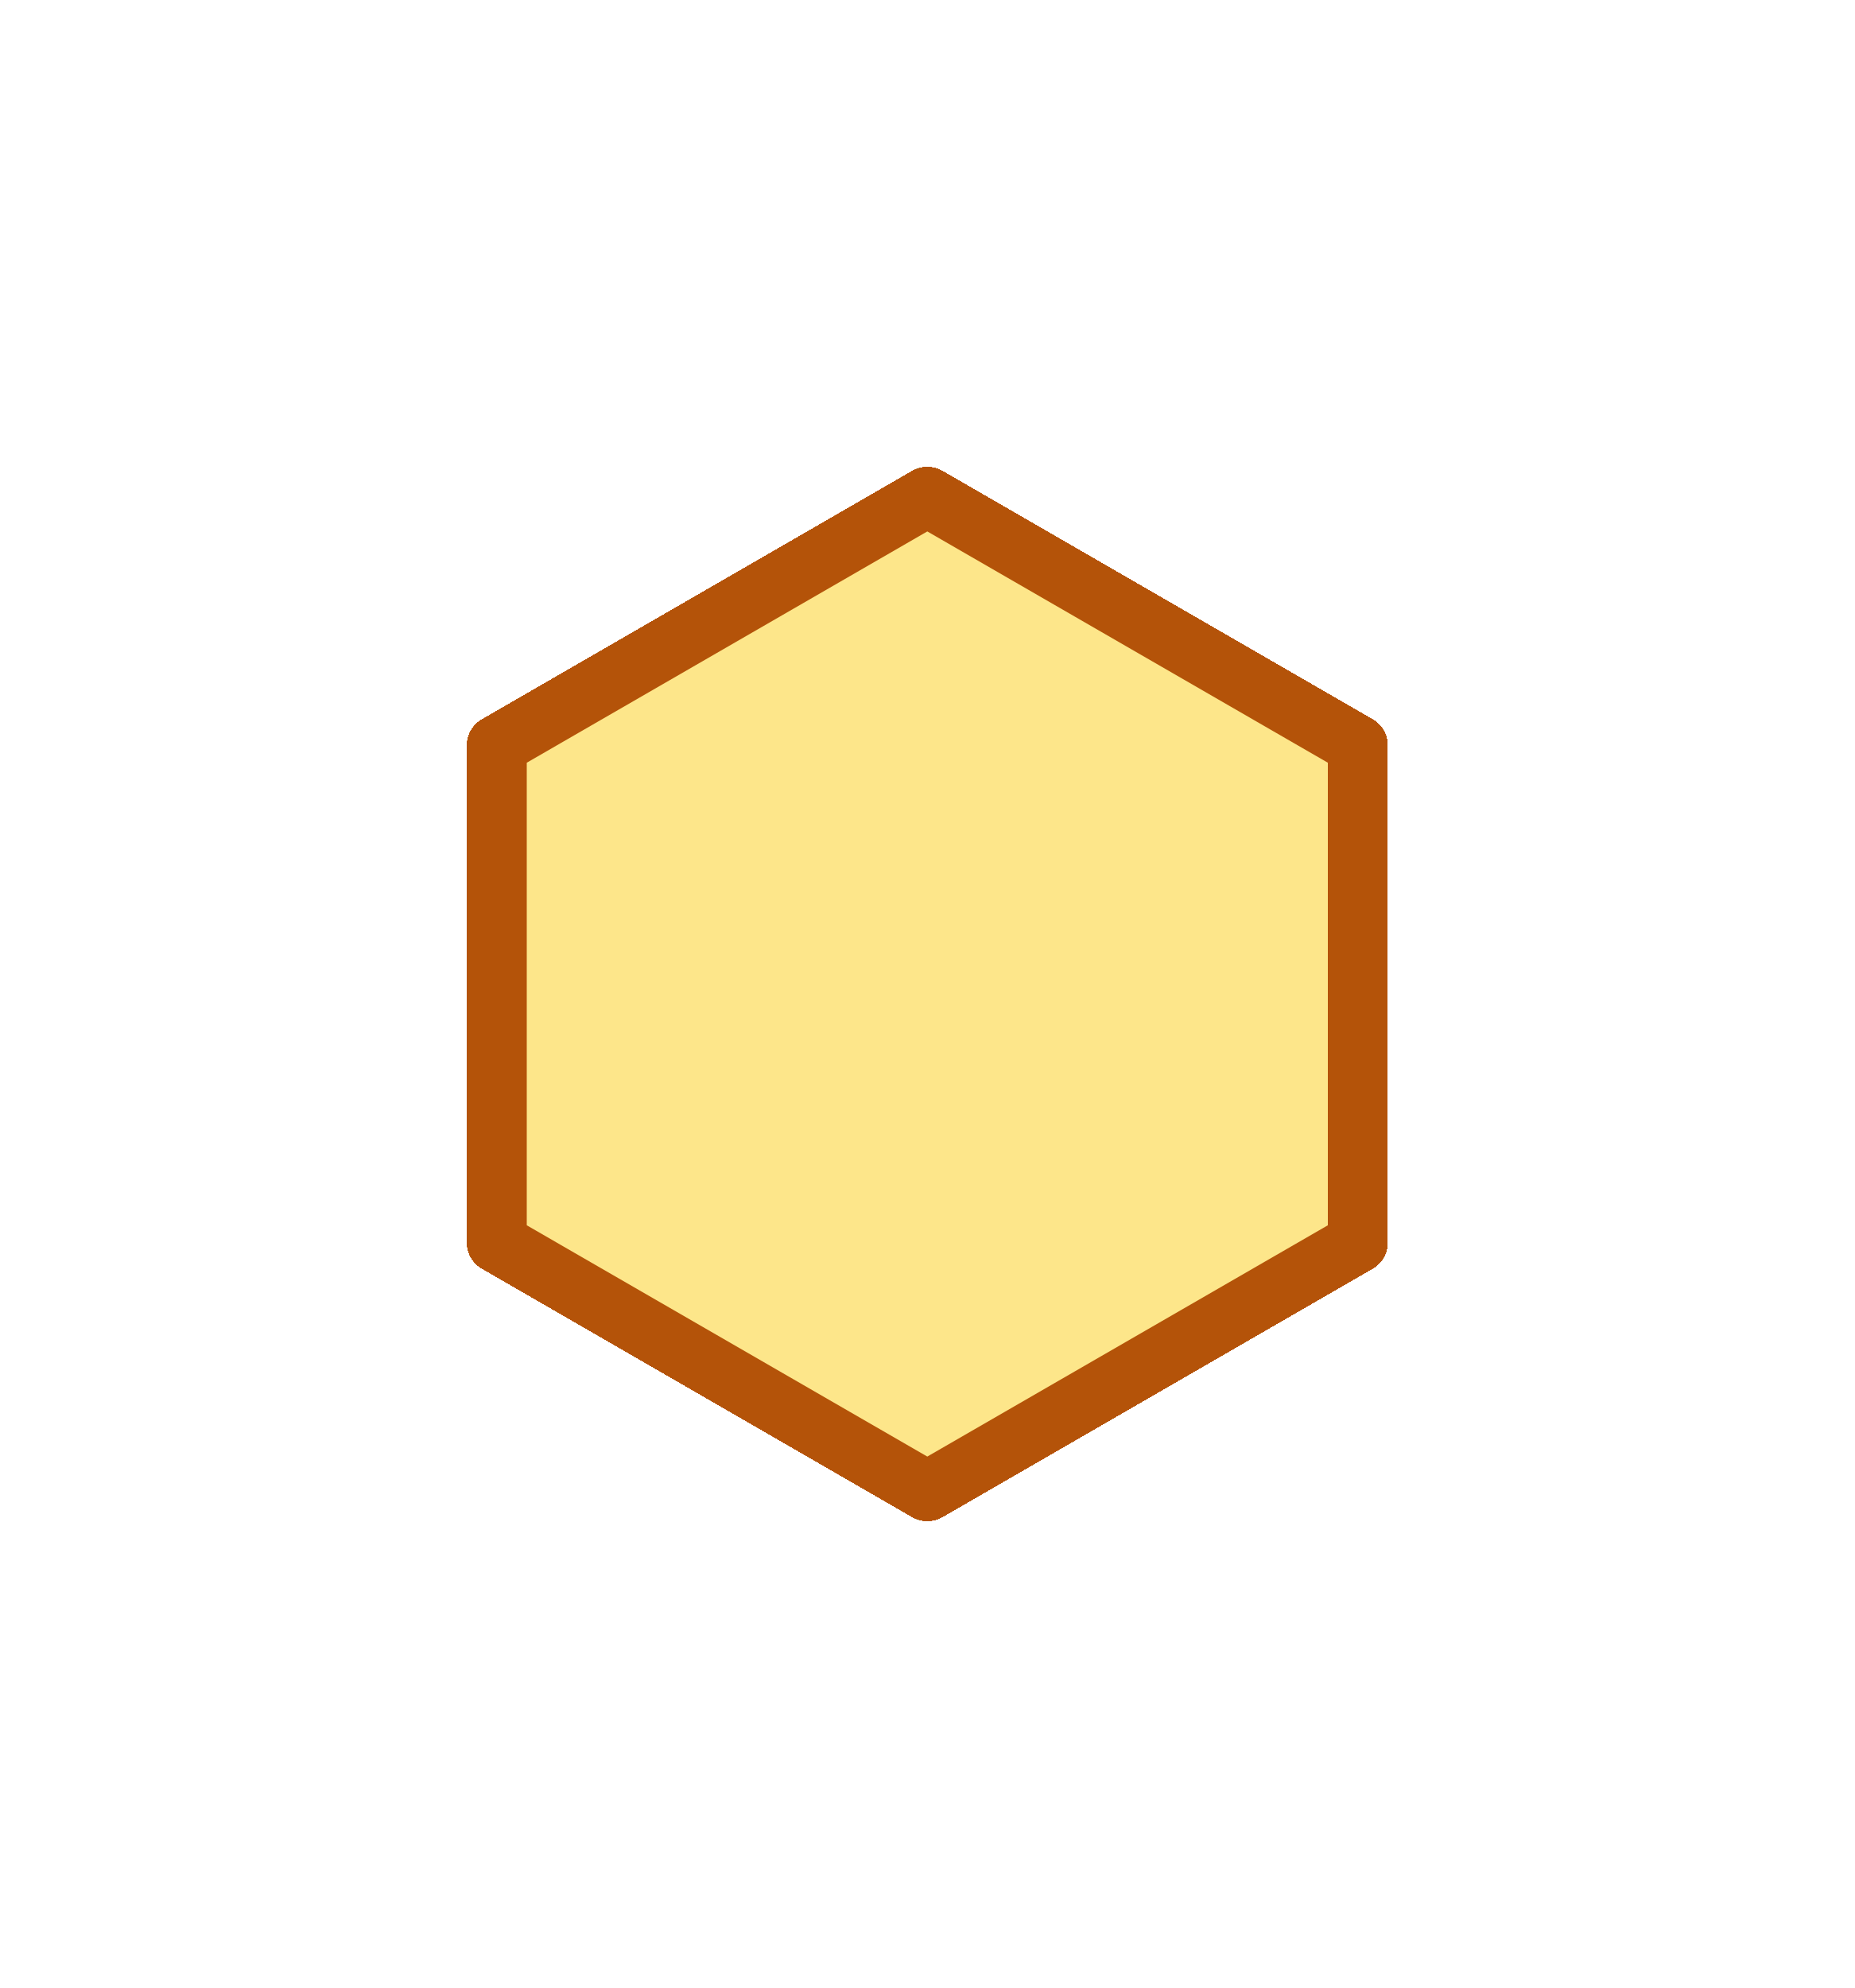
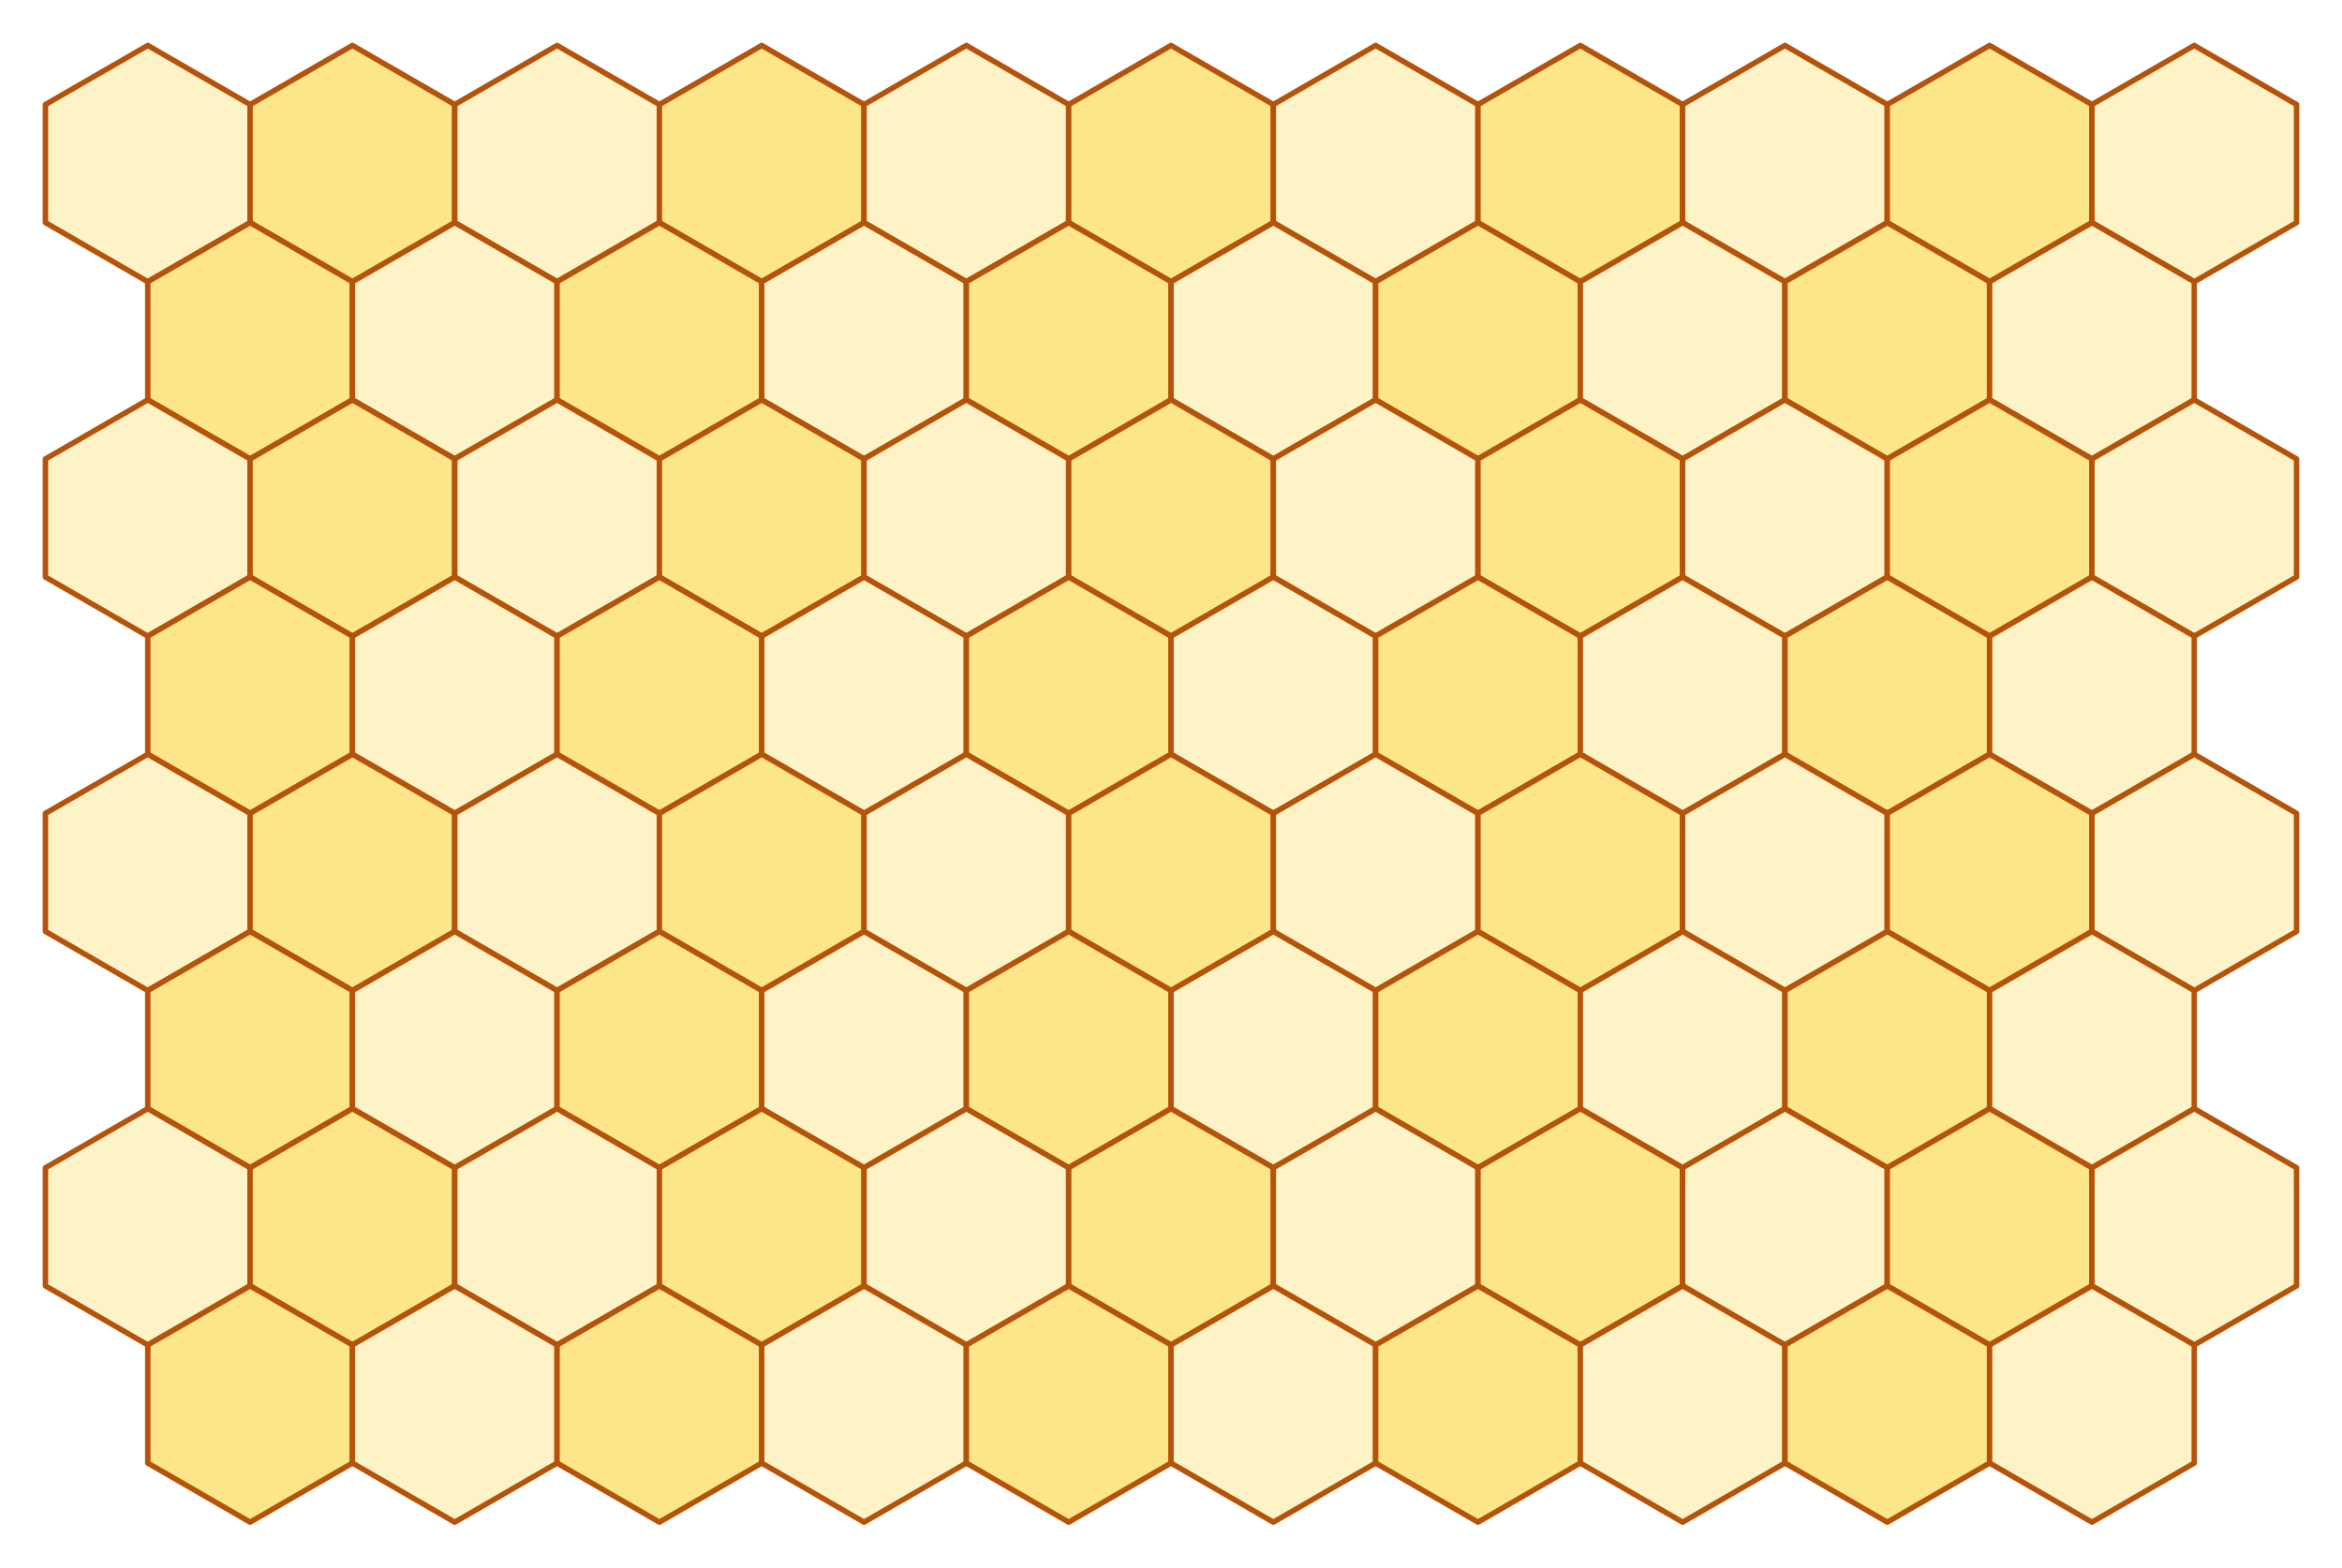
- <svg xmlns="http://www.w3.org/2000/svg" width="37.321" height="40" viewBox="-18.66 -20 37.321 40">
-   <path d="M 6.123233995736766e-16 -10 L 8.66 -5 L 8.66 5 L 6.123233995736766e-16 10 L -8.66 5 L -8.66 -5 Z" stroke="#b45309" stroke-width="1.2" stroke-opacity="1" stroke-linecap="round" stroke-linejoin="round" fill="#fef3c7" fill-opacity="1" opacity="1" />
-   <path d="M 6.123233995736766e-16 -10 L 8.66 -5 L 8.66 5 L 6.123233995736766e-16 10 L -8.66 5 L -8.66 -5 Z" stroke="#b45309" stroke-width="1.2" stroke-opacity="1" stroke-linecap="round" stroke-linejoin="round" fill="#fef3c7" fill-opacity="1" opacity="1" />
-   <path d="M 6.123233995736766e-16 -10 L 8.66 -5 L 8.66 5 L 6.123233995736766e-16 10 L -8.66 5 L -8.66 -5 Z" stroke="#b45309" stroke-width="1.2" stroke-opacity="1" stroke-linecap="round" stroke-linejoin="round" fill="#fef3c7" fill-opacity="1" opacity="1" />
-   <path d="M 6.123233995736766e-16 -10 L 8.66 -5 L 8.66 5 L 6.123233995736766e-16 10 L -8.66 5 L -8.66 -5 Z" stroke="#b45309" stroke-width="1.2" stroke-opacity="1" stroke-linecap="round" stroke-linejoin="round" fill="#fef3c7" fill-opacity="1" opacity="1" />
-   <path d="M 6.123233995736766e-16 -10 L 8.66 -5 L 8.66 5 L 6.123233995736766e-16 10 L -8.66 5 L -8.66 -5 Z" stroke="#b45309" stroke-width="1.2" stroke-opacity="1" stroke-linecap="round" stroke-linejoin="round" fill="#fef3c7" fill-opacity="1" opacity="1" />
-   <path d="M 6.123233995736766e-16 -10 L 8.66 -5 L 8.66 5 L 6.123233995736766e-16 10 L -8.66 5 L -8.66 -5 Z" stroke="#b45309" stroke-width="1.2" stroke-opacity="1" stroke-linecap="round" stroke-linejoin="round" fill="#fef3c7" fill-opacity="1" opacity="1" />
-   <path d="M 6.123233995736766e-16 -10 L 8.66 -5 L 8.66 5 L 6.123233995736766e-16 10 L -8.66 5 L -8.66 -5 Z" stroke="#b45309" stroke-width="1.2" stroke-opacity="1" stroke-linecap="round" stroke-linejoin="round" fill="#fef3c7" fill-opacity="1" opacity="1" />
-   <path d="M 6.123233995736766e-16 -10 L 8.66 -5 L 8.66 5 L 6.123233995736766e-16 10 L -8.66 5 L -8.66 -5 Z" stroke="#b45309" stroke-width="1.2" stroke-opacity="1" stroke-linecap="round" stroke-linejoin="round" fill="#fde68a" fill-opacity="1" opacity="1" />
-   <path d="M 6.123233995736766e-16 -10 L 8.66 -5 L 8.66 5 L 6.123233995736766e-16 10 L -8.66 5 L -8.66 -5 Z" stroke="#b45309" stroke-width="1.2" stroke-opacity="1" stroke-linecap="round" stroke-linejoin="round" fill="#fde68a" fill-opacity="1" opacity="1" />
-   <path d="M 6.123233995736766e-16 -10 L 8.66 -5 L 8.66 5 L 6.123233995736766e-16 10 L -8.66 5 L -8.66 -5 Z" stroke="#b45309" stroke-width="1.2" stroke-opacity="1" stroke-linecap="round" stroke-linejoin="round" fill="#fde68a" fill-opacity="1" opacity="1" />
-   <path d="M 6.123233995736766e-16 -10 L 8.66 -5 L 8.66 5 L 6.123233995736766e-16 10 L -8.66 5 L -8.66 -5 Z" stroke="#b45309" stroke-width="1.2" stroke-opacity="1" stroke-linecap="round" stroke-linejoin="round" fill="#fde68a" fill-opacity="1" opacity="1" />
-   <path d="M 6.123233995736766e-16 -10 L 8.66 -5 L 8.66 5 L 6.123233995736766e-16 10 L -8.66 5 L -8.66 -5 Z" stroke="#b45309" stroke-width="1.2" stroke-opacity="1" stroke-linecap="round" stroke-linejoin="round" fill="#fde68a" fill-opacity="1" opacity="1" />
-   <path d="M 6.123233995736766e-16 -10 L 8.66 -5 L 8.66 5 L 6.123233995736766e-16 10 L -8.66 5 L -8.66 -5 Z" stroke="#b45309" stroke-width="1.2" stroke-opacity="1" stroke-linecap="round" stroke-linejoin="round" fill="#fde68a" fill-opacity="1" opacity="1" />
-   <path d="M 6.123233995736766e-16 -10 L 8.66 -5 L 8.66 5 L 6.123233995736766e-16 10 L -8.66 5 L -8.66 -5 Z" stroke="#b45309" stroke-width="1.2" stroke-opacity="1" stroke-linecap="round" stroke-linejoin="round" fill="#fde68a" fill-opacity="1" opacity="1" />
-   <path d="M 6.123233995736766e-16 -10 L 8.66 -5 L 8.66 5 L 6.123233995736766e-16 10 L -8.66 5 L -8.66 -5 Z" stroke="#b45309" stroke-width="1.2" stroke-opacity="1" stroke-linecap="round" stroke-linejoin="round" fill="#fef3c7" fill-opacity="1" opacity="1" />
-   <path d="M 6.123233995736766e-16 -10 L 8.66 -5 L 8.66 5 L 6.123233995736766e-16 10 L -8.66 5 L -8.66 -5 Z" stroke="#b45309" stroke-width="1.2" stroke-opacity="1" stroke-linecap="round" stroke-linejoin="round" fill="#fef3c7" fill-opacity="1" opacity="1" />
-   <path d="M 6.123233995736766e-16 -10 L 8.66 -5 L 8.66 5 L 6.123233995736766e-16 10 L -8.66 5 L -8.66 -5 Z" stroke="#b45309" stroke-width="1.2" stroke-opacity="1" stroke-linecap="round" stroke-linejoin="round" fill="#fef3c7" fill-opacity="1" opacity="1" />
-   <path d="M 6.123233995736766e-16 -10 L 8.66 -5 L 8.66 5 L 6.123233995736766e-16 10 L -8.66 5 L -8.66 -5 Z" stroke="#b45309" stroke-width="1.2" stroke-opacity="1" stroke-linecap="round" stroke-linejoin="round" fill="#fef3c7" fill-opacity="1" opacity="1" />
-   <path d="M 6.123233995736766e-16 -10 L 8.66 -5 L 8.66 5 L 6.123233995736766e-16 10 L -8.66 5 L -8.66 -5 Z" stroke="#b45309" stroke-width="1.2" stroke-opacity="1" stroke-linecap="round" stroke-linejoin="round" fill="#fef3c7" fill-opacity="1" opacity="1" />
-   <path d="M 6.123233995736766e-16 -10 L 8.66 -5 L 8.66 5 L 6.123233995736766e-16 10 L -8.66 5 L -8.66 -5 Z" stroke="#b45309" stroke-width="1.2" stroke-opacity="1" stroke-linecap="round" stroke-linejoin="round" fill="#fef3c7" fill-opacity="1" opacity="1" />
-   <path d="M 6.123233995736766e-16 -10 L 8.66 -5 L 8.66 5 L 6.123233995736766e-16 10 L -8.66 5 L -8.66 -5 Z" stroke="#b45309" stroke-width="1.2" stroke-opacity="1" stroke-linecap="round" stroke-linejoin="round" fill="#fef3c7" fill-opacity="1" opacity="1" />
-   <path d="M 6.123233995736766e-16 -10 L 8.66 -5 L 8.66 5 L 6.123233995736766e-16 10 L -8.66 5 L -8.66 -5 Z" stroke="#b45309" stroke-width="1.2" stroke-opacity="1" stroke-linecap="round" stroke-linejoin="round" fill="#fde68a" fill-opacity="1" opacity="1" />
-   <path d="M 6.123233995736766e-16 -10 L 8.66 -5 L 8.66 5 L 6.123233995736766e-16 10 L -8.66 5 L -8.66 -5 Z" stroke="#b45309" stroke-width="1.2" stroke-opacity="1" stroke-linecap="round" stroke-linejoin="round" fill="#fde68a" fill-opacity="1" opacity="1" />
-   <path d="M 6.123233995736766e-16 -10 L 8.66 -5 L 8.66 5 L 6.123233995736766e-16 10 L -8.66 5 L -8.66 -5 Z" stroke="#b45309" stroke-width="1.2" stroke-opacity="1" stroke-linecap="round" stroke-linejoin="round" fill="#fde68a" fill-opacity="1" opacity="1" />
-   <path d="M 6.123233995736766e-16 -10 L 8.66 -5 L 8.66 5 L 6.123233995736766e-16 10 L -8.66 5 L -8.66 -5 Z" stroke="#b45309" stroke-width="1.2" stroke-opacity="1" stroke-linecap="round" stroke-linejoin="round" fill="#fde68a" fill-opacity="1" opacity="1" />
-   <path d="M 6.123233995736766e-16 -10 L 8.66 -5 L 8.66 5 L 6.123233995736766e-16 10 L -8.66 5 L -8.66 -5 Z" stroke="#b45309" stroke-width="1.2" stroke-opacity="1" stroke-linecap="round" stroke-linejoin="round" fill="#fde68a" fill-opacity="1" opacity="1" />
-   <path d="M 6.123233995736766e-16 -10 L 8.66 -5 L 8.66 5 L 6.123233995736766e-16 10 L -8.66 5 L -8.66 -5 Z" stroke="#b45309" stroke-width="1.2" stroke-opacity="1" stroke-linecap="round" stroke-linejoin="round" fill="#fde68a" fill-opacity="1" opacity="1" />
-   <path d="M 6.123233995736766e-16 -10 L 8.66 -5 L 8.66 5 L 6.123233995736766e-16 10 L -8.66 5 L -8.66 -5 Z" stroke="#b45309" stroke-width="1.2" stroke-opacity="1" stroke-linecap="round" stroke-linejoin="round" fill="#fde68a" fill-opacity="1" opacity="1" />
-   <path d="M 6.123233995736766e-16 -10 L 8.66 -5 L 8.66 5 L 6.123233995736766e-16 10 L -8.66 5 L -8.66 -5 Z" stroke="#b45309" stroke-width="1.2" stroke-opacity="1" stroke-linecap="round" stroke-linejoin="round" fill="#fef3c7" fill-opacity="1" opacity="1" />
-   <path d="M 6.123233995736766e-16 -10 L 8.66 -5 L 8.66 5 L 6.123233995736766e-16 10 L -8.66 5 L -8.66 -5 Z" stroke="#b45309" stroke-width="1.2" stroke-opacity="1" stroke-linecap="round" stroke-linejoin="round" fill="#fef3c7" fill-opacity="1" opacity="1" />
-   <path d="M 6.123233995736766e-16 -10 L 8.66 -5 L 8.66 5 L 6.123233995736766e-16 10 L -8.66 5 L -8.66 -5 Z" stroke="#b45309" stroke-width="1.2" stroke-opacity="1" stroke-linecap="round" stroke-linejoin="round" fill="#fef3c7" fill-opacity="1" opacity="1" />
-   <path d="M 6.123233995736766e-16 -10 L 8.66 -5 L 8.66 5 L 6.123233995736766e-16 10 L -8.66 5 L -8.66 -5 Z" stroke="#b45309" stroke-width="1.2" stroke-opacity="1" stroke-linecap="round" stroke-linejoin="round" fill="#fef3c7" fill-opacity="1" opacity="1" />
-   <path d="M 6.123233995736766e-16 -10 L 8.66 -5 L 8.66 5 L 6.123233995736766e-16 10 L -8.66 5 L -8.66 -5 Z" stroke="#b45309" stroke-width="1.2" stroke-opacity="1" stroke-linecap="round" stroke-linejoin="round" fill="#fef3c7" fill-opacity="1" opacity="1" />
-   <path d="M 6.123233995736766e-16 -10 L 8.66 -5 L 8.66 5 L 6.123233995736766e-16 10 L -8.66 5 L -8.66 -5 Z" stroke="#b45309" stroke-width="1.2" stroke-opacity="1" stroke-linecap="round" stroke-linejoin="round" fill="#fef3c7" fill-opacity="1" opacity="1" />
-   <path d="M 6.123233995736766e-16 -10 L 8.66 -5 L 8.66 5 L 6.123233995736766e-16 10 L -8.66 5 L -8.66 -5 Z" stroke="#b45309" stroke-width="1.2" stroke-opacity="1" stroke-linecap="round" stroke-linejoin="round" fill="#fef3c7" fill-opacity="1" opacity="1" />
-   <path d="M 6.123233995736766e-16 -10 L 8.66 -5 L 8.66 5 L 6.123233995736766e-16 10 L -8.66 5 L -8.66 -5 Z" stroke="#b45309" stroke-width="1.2" stroke-opacity="1" stroke-linecap="round" stroke-linejoin="round" fill="#fde68a" fill-opacity="1" opacity="1" />
-   <path d="M 6.123233995736766e-16 -10 L 8.66 -5 L 8.66 5 L 6.123233995736766e-16 10 L -8.66 5 L -8.66 -5 Z" stroke="#b45309" stroke-width="1.2" stroke-opacity="1" stroke-linecap="round" stroke-linejoin="round" fill="#fde68a" fill-opacity="1" opacity="1" />
-   <path d="M 6.123233995736766e-16 -10 L 8.66 -5 L 8.66 5 L 6.123233995736766e-16 10 L -8.66 5 L -8.66 -5 Z" stroke="#b45309" stroke-width="1.2" stroke-opacity="1" stroke-linecap="round" stroke-linejoin="round" fill="#fde68a" fill-opacity="1" opacity="1" />
-   <path d="M 6.123233995736766e-16 -10 L 8.66 -5 L 8.66 5 L 6.123233995736766e-16 10 L -8.66 5 L -8.66 -5 Z" stroke="#b45309" stroke-width="1.2" stroke-opacity="1" stroke-linecap="round" stroke-linejoin="round" fill="#fde68a" fill-opacity="1" opacity="1" />
-   <path d="M 6.123233995736766e-16 -10 L 8.66 -5 L 8.66 5 L 6.123233995736766e-16 10 L -8.66 5 L -8.66 -5 Z" stroke="#b45309" stroke-width="1.2" stroke-opacity="1" stroke-linecap="round" stroke-linejoin="round" fill="#fde68a" fill-opacity="1" opacity="1" />
-   <path d="M 6.123233995736766e-16 -10 L 8.66 -5 L 8.66 5 L 6.123233995736766e-16 10 L -8.66 5 L -8.66 -5 Z" stroke="#b45309" stroke-width="1.2" stroke-opacity="1" stroke-linecap="round" stroke-linejoin="round" fill="#fde68a" fill-opacity="1" opacity="1" />
-   <path d="M 6.123233995736766e-16 -10 L 8.66 -5 L 8.66 5 L 6.123233995736766e-16 10 L -8.66 5 L -8.66 -5 Z" stroke="#b45309" stroke-width="1.2" stroke-opacity="1" stroke-linecap="round" stroke-linejoin="round" fill="#fde68a" fill-opacity="1" opacity="1" />
-   <path d="M 6.123233995736766e-16 -10 L 8.66 -5 L 8.66 5 L 6.123233995736766e-16 10 L -8.66 5 L -8.66 -5 Z" stroke="#b45309" stroke-width="1.2" stroke-opacity="1" stroke-linecap="round" stroke-linejoin="round" fill="#fef3c7" fill-opacity="1" opacity="1" />
-   <path d="M 6.123233995736766e-16 -10 L 8.66 -5 L 8.66 5 L 6.123233995736766e-16 10 L -8.66 5 L -8.66 -5 Z" stroke="#b45309" stroke-width="1.2" stroke-opacity="1" stroke-linecap="round" stroke-linejoin="round" fill="#fef3c7" fill-opacity="1" opacity="1" />
-   <path d="M 6.123233995736766e-16 -10 L 8.66 -5 L 8.66 5 L 6.123233995736766e-16 10 L -8.66 5 L -8.66 -5 Z" stroke="#b45309" stroke-width="1.2" stroke-opacity="1" stroke-linecap="round" stroke-linejoin="round" fill="#fef3c7" fill-opacity="1" opacity="1" />
-   <path d="M 6.123233995736766e-16 -10 L 8.66 -5 L 8.66 5 L 6.123233995736766e-16 10 L -8.66 5 L -8.66 -5 Z" stroke="#b45309" stroke-width="1.2" stroke-opacity="1" stroke-linecap="round" stroke-linejoin="round" fill="#fef3c7" fill-opacity="1" opacity="1" />
-   <path d="M 6.123233995736766e-16 -10 L 8.66 -5 L 8.66 5 L 6.123233995736766e-16 10 L -8.66 5 L -8.66 -5 Z" stroke="#b45309" stroke-width="1.2" stroke-opacity="1" stroke-linecap="round" stroke-linejoin="round" fill="#fef3c7" fill-opacity="1" opacity="1" />
-   <path d="M 6.123233995736766e-16 -10 L 8.66 -5 L 8.66 5 L 6.123233995736766e-16 10 L -8.66 5 L -8.66 -5 Z" stroke="#b45309" stroke-width="1.2" stroke-opacity="1" stroke-linecap="round" stroke-linejoin="round" fill="#fef3c7" fill-opacity="1" opacity="1" />
-   <path d="M 6.123233995736766e-16 -10 L 8.66 -5 L 8.66 5 L 6.123233995736766e-16 10 L -8.66 5 L -8.66 -5 Z" stroke="#b45309" stroke-width="1.2" stroke-opacity="1" stroke-linecap="round" stroke-linejoin="round" fill="#fef3c7" fill-opacity="1" opacity="1" />
-   <path d="M 6.123233995736766e-16 -10 L 8.66 -5 L 8.66 5 L 6.123233995736766e-16 10 L -8.66 5 L -8.66 -5 Z" stroke="#b45309" stroke-width="1.2" stroke-opacity="1" stroke-linecap="round" stroke-linejoin="round" fill="#fde68a" fill-opacity="1" opacity="1" />
-   <path d="M 6.123233995736766e-16 -10 L 8.66 -5 L 8.66 5 L 6.123233995736766e-16 10 L -8.66 5 L -8.66 -5 Z" stroke="#b45309" stroke-width="1.2" stroke-opacity="1" stroke-linecap="round" stroke-linejoin="round" fill="#fde68a" fill-opacity="1" opacity="1" />
-   <path d="M 6.123233995736766e-16 -10 L 8.66 -5 L 8.66 5 L 6.123233995736766e-16 10 L -8.66 5 L -8.66 -5 Z" stroke="#b45309" stroke-width="1.2" stroke-opacity="1" stroke-linecap="round" stroke-linejoin="round" fill="#fde68a" fill-opacity="1" opacity="1" />
-   <path d="M 6.123233995736766e-16 -10 L 8.66 -5 L 8.66 5 L 6.123233995736766e-16 10 L -8.66 5 L -8.66 -5 Z" stroke="#b45309" stroke-width="1.2" stroke-opacity="1" stroke-linecap="round" stroke-linejoin="round" fill="#fde68a" fill-opacity="1" opacity="1" />
-   <path d="M 6.123233995736766e-16 -10 L 8.66 -5 L 8.66 5 L 6.123233995736766e-16 10 L -8.66 5 L -8.66 -5 Z" stroke="#b45309" stroke-width="1.2" stroke-opacity="1" stroke-linecap="round" stroke-linejoin="round" fill="#fde68a" fill-opacity="1" opacity="1" />
-   <path d="M 6.123233995736766e-16 -10 L 8.66 -5 L 8.66 5 L 6.123233995736766e-16 10 L -8.66 5 L -8.66 -5 Z" stroke="#b45309" stroke-width="1.2" stroke-opacity="1" stroke-linecap="round" stroke-linejoin="round" fill="#fde68a" fill-opacity="1" opacity="1" />
-   <path d="M 6.123233995736766e-16 -10 L 8.66 -5 L 8.66 5 L 6.123233995736766e-16 10 L -8.66 5 L -8.66 -5 Z" stroke="#b45309" stroke-width="1.2" stroke-opacity="1" stroke-linecap="round" stroke-linejoin="round" fill="#fde68a" fill-opacity="1" opacity="1" />
-   <path d="M 6.123233995736766e-16 -10 L 8.66 -5 L 8.66 5 L 6.123233995736766e-16 10 L -8.66 5 L -8.66 -5 Z" stroke="#b45309" stroke-width="1.2" stroke-opacity="1" stroke-linecap="round" stroke-linejoin="round" fill="#fef3c7" fill-opacity="1" opacity="1" />
-   <path d="M 6.123233995736766e-16 -10 L 8.66 -5 L 8.66 5 L 6.123233995736766e-16 10 L -8.66 5 L -8.66 -5 Z" stroke="#b45309" stroke-width="1.2" stroke-opacity="1" stroke-linecap="round" stroke-linejoin="round" fill="#fef3c7" fill-opacity="1" opacity="1" />
-   <path d="M 6.123233995736766e-16 -10 L 8.66 -5 L 8.66 5 L 6.123233995736766e-16 10 L -8.66 5 L -8.66 -5 Z" stroke="#b45309" stroke-width="1.2" stroke-opacity="1" stroke-linecap="round" stroke-linejoin="round" fill="#fef3c7" fill-opacity="1" opacity="1" />
-   <path d="M 6.123233995736766e-16 -10 L 8.66 -5 L 8.66 5 L 6.123233995736766e-16 10 L -8.66 5 L -8.66 -5 Z" stroke="#b45309" stroke-width="1.2" stroke-opacity="1" stroke-linecap="round" stroke-linejoin="round" fill="#fef3c7" fill-opacity="1" opacity="1" />
-   <path d="M 6.123233995736766e-16 -10 L 8.66 -5 L 8.66 5 L 6.123233995736766e-16 10 L -8.66 5 L -8.66 -5 Z" stroke="#b45309" stroke-width="1.2" stroke-opacity="1" stroke-linecap="round" stroke-linejoin="round" fill="#fef3c7" fill-opacity="1" opacity="1" />
-   <path d="M 6.123233995736766e-16 -10 L 8.66 -5 L 8.66 5 L 6.123233995736766e-16 10 L -8.66 5 L -8.66 -5 Z" stroke="#b45309" stroke-width="1.2" stroke-opacity="1" stroke-linecap="round" stroke-linejoin="round" fill="#fef3c7" fill-opacity="1" opacity="1" />
-   <path d="M 6.123233995736766e-16 -10 L 8.66 -5 L 8.66 5 L 6.123233995736766e-16 10 L -8.66 5 L -8.66 -5 Z" stroke="#b45309" stroke-width="1.2" stroke-opacity="1" stroke-linecap="round" stroke-linejoin="round" fill="#fef3c7" fill-opacity="1" opacity="1" />
-   <path d="M 6.123233995736766e-16 -10 L 8.66 -5 L 8.66 5 L 6.123233995736766e-16 10 L -8.66 5 L -8.66 -5 Z" stroke="#b45309" stroke-width="1.2" stroke-opacity="1" stroke-linecap="round" stroke-linejoin="round" fill="#fde68a" fill-opacity="1" opacity="1" />
-   <path d="M 6.123233995736766e-16 -10 L 8.66 -5 L 8.66 5 L 6.123233995736766e-16 10 L -8.66 5 L -8.66 -5 Z" stroke="#b45309" stroke-width="1.2" stroke-opacity="1" stroke-linecap="round" stroke-linejoin="round" fill="#fde68a" fill-opacity="1" opacity="1" />
-   <path d="M 6.123233995736766e-16 -10 L 8.66 -5 L 8.66 5 L 6.123233995736766e-16 10 L -8.66 5 L -8.66 -5 Z" stroke="#b45309" stroke-width="1.2" stroke-opacity="1" stroke-linecap="round" stroke-linejoin="round" fill="#fde68a" fill-opacity="1" opacity="1" />
-   <path d="M 6.123233995736766e-16 -10 L 8.66 -5 L 8.66 5 L 6.123233995736766e-16 10 L -8.66 5 L -8.66 -5 Z" stroke="#b45309" stroke-width="1.2" stroke-opacity="1" stroke-linecap="round" stroke-linejoin="round" fill="#fde68a" fill-opacity="1" opacity="1" />
-   <path d="M 6.123233995736766e-16 -10 L 8.66 -5 L 8.66 5 L 6.123233995736766e-16 10 L -8.66 5 L -8.66 -5 Z" stroke="#b45309" stroke-width="1.2" stroke-opacity="1" stroke-linecap="round" stroke-linejoin="round" fill="#fde68a" fill-opacity="1" opacity="1" />
-   <path d="M 6.123233995736766e-16 -10 L 8.66 -5 L 8.66 5 L 6.123233995736766e-16 10 L -8.66 5 L -8.66 -5 Z" stroke="#b45309" stroke-width="1.2" stroke-opacity="1" stroke-linecap="round" stroke-linejoin="round" fill="#fde68a" fill-opacity="1" opacity="1" />
-   <path d="M 6.123233995736766e-16 -10 L 8.66 -5 L 8.66 5 L 6.123233995736766e-16 10 L -8.66 5 L -8.66 -5 Z" stroke="#b45309" stroke-width="1.2" stroke-opacity="1" stroke-linecap="round" stroke-linejoin="round" fill="#fde68a" fill-opacity="1" opacity="1" />
+ <svg xmlns="http://www.w3.org/2000/svg" width="515.367" height="345" viewBox="-10 -10 515.367 345">
+   <path d="M 22.517 0 L 45.033 13 L 45.033 39 L 22.517 52 L 3.552713678800501e-15 39 L 0 13 Z" stroke="#b45309" stroke-width="1.2" stroke-opacity="1" stroke-linecap="round" stroke-linejoin="round" fill="#fef3c7" fill-opacity="1" opacity="1" />
+   <path d="M 67.55 0 L 90.067 13 L 90.067 39 L 67.55 52 L 45.033 39 L 45.033 13 Z" stroke="#b45309" stroke-width="1.2" stroke-opacity="1" stroke-linecap="round" stroke-linejoin="round" fill="#fde68a" fill-opacity="1" opacity="1" />
+   <path d="M 112.583 0 L 135.1 13 L 135.1 39 L 112.583 52 L 90.067 39 L 90.067 13 Z" stroke="#b45309" stroke-width="1.2" stroke-opacity="1" stroke-linecap="round" stroke-linejoin="round" fill="#fef3c7" fill-opacity="1" opacity="1" />
+   <path d="M 157.617 0 L 180.133 13 L 180.133 39 L 157.617 52 L 135.1 39 L 135.1 13 Z" stroke="#b45309" stroke-width="1.2" stroke-opacity="1" stroke-linecap="round" stroke-linejoin="round" fill="#fde68a" fill-opacity="1" opacity="1" />
+   <path d="M 202.65 0 L 225.167 13 L 225.167 39 L 202.65 52 L 180.133 39 L 180.133 13 Z" stroke="#b45309" stroke-width="1.2" stroke-opacity="1" stroke-linecap="round" stroke-linejoin="round" fill="#fef3c7" fill-opacity="1" opacity="1" />
+   <path d="M 247.683 0 L 270.2 13 L 270.2 39 L 247.683 52 L 225.167 39 L 225.167 13 Z" stroke="#b45309" stroke-width="1.2" stroke-opacity="1" stroke-linecap="round" stroke-linejoin="round" fill="#fde68a" fill-opacity="1" opacity="1" />
+   <path d="M 292.717 0 L 315.233 13 L 315.233 39 L 292.717 52 L 270.2 39 L 270.2 13 Z" stroke="#b45309" stroke-width="1.2" stroke-opacity="1" stroke-linecap="round" stroke-linejoin="round" fill="#fef3c7" fill-opacity="1" opacity="1" />
+   <path d="M 337.75 0 L 360.267 13 L 360.267 39 L 337.75 52 L 315.233 39 L 315.233 13 Z" stroke="#b45309" stroke-width="1.2" stroke-opacity="1" stroke-linecap="round" stroke-linejoin="round" fill="#fde68a" fill-opacity="1" opacity="1" />
+   <path d="M 382.783 0 L 405.3 13 L 405.3 39 L 382.783 52 L 360.267 39 L 360.267 13 Z" stroke="#b45309" stroke-width="1.2" stroke-opacity="1" stroke-linecap="round" stroke-linejoin="round" fill="#fef3c7" fill-opacity="1" opacity="1" />
+   <path d="M 427.817 0 L 450.333 13 L 450.333 39 L 427.817 52 L 405.3 39 L 405.3 13 Z" stroke="#b45309" stroke-width="1.2" stroke-opacity="1" stroke-linecap="round" stroke-linejoin="round" fill="#fde68a" fill-opacity="1" opacity="1" />
+   <path d="M 472.85 0 L 495.367 13 L 495.367 39 L 472.85 52 L 450.333 39 L 450.333 13 Z" stroke="#b45309" stroke-width="1.2" stroke-opacity="1" stroke-linecap="round" stroke-linejoin="round" fill="#fef3c7" fill-opacity="1" opacity="1" />
+   <path d="M 45.033 39 L 67.55 52 L 67.55 78 L 45.033 91 L 22.517 78 L 22.517 52 Z" stroke="#b45309" stroke-width="1.2" stroke-opacity="1" stroke-linecap="round" stroke-linejoin="round" fill="#fde68a" fill-opacity="1" opacity="1" />
+   <path d="M 90.067 39 L 112.583 52 L 112.583 78 L 90.067 91 L 67.55 78 L 67.55 52 Z" stroke="#b45309" stroke-width="1.2" stroke-opacity="1" stroke-linecap="round" stroke-linejoin="round" fill="#fef3c7" fill-opacity="1" opacity="1" />
+   <path d="M 135.1 39 L 157.617 52 L 157.617 78 L 135.1 91 L 112.583 78 L 112.583 52 Z" stroke="#b45309" stroke-width="1.2" stroke-opacity="1" stroke-linecap="round" stroke-linejoin="round" fill="#fde68a" fill-opacity="1" opacity="1" />
+   <path d="M 180.133 39 L 202.65 52 L 202.65 78 L 180.133 91 L 157.617 78 L 157.617 52 Z" stroke="#b45309" stroke-width="1.2" stroke-opacity="1" stroke-linecap="round" stroke-linejoin="round" fill="#fef3c7" fill-opacity="1" opacity="1" />
+   <path d="M 225.167 39 L 247.683 52 L 247.683 78 L 225.167 91 L 202.65 78 L 202.65 52 Z" stroke="#b45309" stroke-width="1.2" stroke-opacity="1" stroke-linecap="round" stroke-linejoin="round" fill="#fde68a" fill-opacity="1" opacity="1" />
+   <path d="M 270.2 39 L 292.717 52 L 292.717 78 L 270.2 91 L 247.683 78 L 247.683 52 Z" stroke="#b45309" stroke-width="1.2" stroke-opacity="1" stroke-linecap="round" stroke-linejoin="round" fill="#fef3c7" fill-opacity="1" opacity="1" />
+   <path d="M 315.233 39 L 337.75 52 L 337.75 78 L 315.233 91 L 292.717 78 L 292.717 52 Z" stroke="#b45309" stroke-width="1.2" stroke-opacity="1" stroke-linecap="round" stroke-linejoin="round" fill="#fde68a" fill-opacity="1" opacity="1" />
+   <path d="M 360.267 39 L 382.783 52 L 382.783 78 L 360.267 91 L 337.75 78 L 337.75 52 Z" stroke="#b45309" stroke-width="1.2" stroke-opacity="1" stroke-linecap="round" stroke-linejoin="round" fill="#fef3c7" fill-opacity="1" opacity="1" />
+   <path d="M 405.3 39 L 427.817 52 L 427.817 78 L 405.3 91 L 382.783 78 L 382.783 52 Z" stroke="#b45309" stroke-width="1.2" stroke-opacity="1" stroke-linecap="round" stroke-linejoin="round" fill="#fde68a" fill-opacity="1" opacity="1" />
+   <path d="M 450.333 39 L 472.85 52 L 472.85 78 L 450.333 91 L 427.817 78 L 427.817 52 Z" stroke="#b45309" stroke-width="1.2" stroke-opacity="1" stroke-linecap="round" stroke-linejoin="round" fill="#fef3c7" fill-opacity="1" opacity="1" />
+   <path d="M 22.517 78 L 45.033 91 L 45.033 117 L 22.517 130 L 3.552713678800501e-15 117 L 0 91 Z" stroke="#b45309" stroke-width="1.2" stroke-opacity="1" stroke-linecap="round" stroke-linejoin="round" fill="#fef3c7" fill-opacity="1" opacity="1" />
+   <path d="M 67.55 78 L 90.067 91 L 90.067 117 L 67.55 130 L 45.033 117 L 45.033 91 Z" stroke="#b45309" stroke-width="1.2" stroke-opacity="1" stroke-linecap="round" stroke-linejoin="round" fill="#fde68a" fill-opacity="1" opacity="1" />
+   <path d="M 112.583 78 L 135.1 91 L 135.1 117 L 112.583 130 L 90.067 117 L 90.067 91 Z" stroke="#b45309" stroke-width="1.2" stroke-opacity="1" stroke-linecap="round" stroke-linejoin="round" fill="#fef3c7" fill-opacity="1" opacity="1" />
+   <path d="M 157.617 78 L 180.133 91 L 180.133 117 L 157.617 130 L 135.1 117 L 135.1 91 Z" stroke="#b45309" stroke-width="1.2" stroke-opacity="1" stroke-linecap="round" stroke-linejoin="round" fill="#fde68a" fill-opacity="1" opacity="1" />
+   <path d="M 202.65 78 L 225.167 91 L 225.167 117 L 202.65 130 L 180.133 117 L 180.133 91 Z" stroke="#b45309" stroke-width="1.2" stroke-opacity="1" stroke-linecap="round" stroke-linejoin="round" fill="#fef3c7" fill-opacity="1" opacity="1" />
+   <path d="M 247.683 78 L 270.2 91 L 270.2 117 L 247.683 130 L 225.167 117 L 225.167 91 Z" stroke="#b45309" stroke-width="1.2" stroke-opacity="1" stroke-linecap="round" stroke-linejoin="round" fill="#fde68a" fill-opacity="1" opacity="1" />
+   <path d="M 292.717 78 L 315.233 91 L 315.233 117 L 292.717 130 L 270.2 117 L 270.2 91 Z" stroke="#b45309" stroke-width="1.2" stroke-opacity="1" stroke-linecap="round" stroke-linejoin="round" fill="#fef3c7" fill-opacity="1" opacity="1" />
+   <path d="M 337.75 78 L 360.267 91 L 360.267 117 L 337.75 130 L 315.233 117 L 315.233 91 Z" stroke="#b45309" stroke-width="1.2" stroke-opacity="1" stroke-linecap="round" stroke-linejoin="round" fill="#fde68a" fill-opacity="1" opacity="1" />
+   <path d="M 382.783 78 L 405.3 91 L 405.3 117 L 382.783 130 L 360.267 117 L 360.267 91 Z" stroke="#b45309" stroke-width="1.2" stroke-opacity="1" stroke-linecap="round" stroke-linejoin="round" fill="#fef3c7" fill-opacity="1" opacity="1" />
+   <path d="M 427.817 78 L 450.333 91 L 450.333 117 L 427.817 130 L 405.3 117 L 405.3 91 Z" stroke="#b45309" stroke-width="1.2" stroke-opacity="1" stroke-linecap="round" stroke-linejoin="round" fill="#fde68a" fill-opacity="1" opacity="1" />
+   <path d="M 472.85 78 L 495.367 91 L 495.367 117 L 472.85 130 L 450.333 117 L 450.333 91 Z" stroke="#b45309" stroke-width="1.2" stroke-opacity="1" stroke-linecap="round" stroke-linejoin="round" fill="#fef3c7" fill-opacity="1" opacity="1" />
+   <path d="M 45.033 117 L 67.55 130 L 67.55 156 L 45.033 169 L 22.517 156 L 22.517 130 Z" stroke="#b45309" stroke-width="1.2" stroke-opacity="1" stroke-linecap="round" stroke-linejoin="round" fill="#fde68a" fill-opacity="1" opacity="1" />
+   <path d="M 90.067 117 L 112.583 130 L 112.583 156 L 90.067 169 L 67.55 156 L 67.55 130 Z" stroke="#b45309" stroke-width="1.2" stroke-opacity="1" stroke-linecap="round" stroke-linejoin="round" fill="#fef3c7" fill-opacity="1" opacity="1" />
+   <path d="M 135.1 117 L 157.617 130 L 157.617 156 L 135.1 169 L 112.583 156 L 112.583 130 Z" stroke="#b45309" stroke-width="1.2" stroke-opacity="1" stroke-linecap="round" stroke-linejoin="round" fill="#fde68a" fill-opacity="1" opacity="1" />
+   <path d="M 180.133 117 L 202.65 130 L 202.65 156 L 180.133 169 L 157.617 156 L 157.617 130 Z" stroke="#b45309" stroke-width="1.2" stroke-opacity="1" stroke-linecap="round" stroke-linejoin="round" fill="#fef3c7" fill-opacity="1" opacity="1" />
+   <path d="M 225.167 117 L 247.683 130 L 247.683 156 L 225.167 169 L 202.65 156 L 202.65 130 Z" stroke="#b45309" stroke-width="1.2" stroke-opacity="1" stroke-linecap="round" stroke-linejoin="round" fill="#fde68a" fill-opacity="1" opacity="1" />
+   <path d="M 270.2 117 L 292.717 130 L 292.717 156 L 270.2 169 L 247.683 156 L 247.683 130 Z" stroke="#b45309" stroke-width="1.2" stroke-opacity="1" stroke-linecap="round" stroke-linejoin="round" fill="#fef3c7" fill-opacity="1" opacity="1" />
+   <path d="M 315.233 117 L 337.75 130 L 337.75 156 L 315.233 169 L 292.717 156 L 292.717 130 Z" stroke="#b45309" stroke-width="1.2" stroke-opacity="1" stroke-linecap="round" stroke-linejoin="round" fill="#fde68a" fill-opacity="1" opacity="1" />
+   <path d="M 360.267 117 L 382.783 130 L 382.783 156 L 360.267 169 L 337.75 156 L 337.75 130 Z" stroke="#b45309" stroke-width="1.2" stroke-opacity="1" stroke-linecap="round" stroke-linejoin="round" fill="#fef3c7" fill-opacity="1" opacity="1" />
+   <path d="M 405.3 117 L 427.817 130 L 427.817 156 L 405.3 169 L 382.783 156 L 382.783 130 Z" stroke="#b45309" stroke-width="1.2" stroke-opacity="1" stroke-linecap="round" stroke-linejoin="round" fill="#fde68a" fill-opacity="1" opacity="1" />
+   <path d="M 450.333 117 L 472.85 130 L 472.85 156 L 450.333 169 L 427.817 156 L 427.817 130 Z" stroke="#b45309" stroke-width="1.2" stroke-opacity="1" stroke-linecap="round" stroke-linejoin="round" fill="#fef3c7" fill-opacity="1" opacity="1" />
+   <path d="M 22.517 156 L 45.033 169 L 45.033 195 L 22.517 208 L 3.552713678800501e-15 195 L 0 169 Z" stroke="#b45309" stroke-width="1.2" stroke-opacity="1" stroke-linecap="round" stroke-linejoin="round" fill="#fef3c7" fill-opacity="1" opacity="1" />
+   <path d="M 67.55 156 L 90.067 169 L 90.067 195 L 67.55 208 L 45.033 195 L 45.033 169 Z" stroke="#b45309" stroke-width="1.2" stroke-opacity="1" stroke-linecap="round" stroke-linejoin="round" fill="#fde68a" fill-opacity="1" opacity="1" />
+   <path d="M 112.583 156 L 135.1 169 L 135.1 195 L 112.583 208 L 90.067 195 L 90.067 169 Z" stroke="#b45309" stroke-width="1.2" stroke-opacity="1" stroke-linecap="round" stroke-linejoin="round" fill="#fef3c7" fill-opacity="1" opacity="1" />
+   <path d="M 157.617 156 L 180.133 169 L 180.133 195 L 157.617 208 L 135.1 195 L 135.1 169 Z" stroke="#b45309" stroke-width="1.2" stroke-opacity="1" stroke-linecap="round" stroke-linejoin="round" fill="#fde68a" fill-opacity="1" opacity="1" />
+   <path d="M 202.65 156 L 225.167 169 L 225.167 195 L 202.65 208 L 180.133 195 L 180.133 169 Z" stroke="#b45309" stroke-width="1.2" stroke-opacity="1" stroke-linecap="round" stroke-linejoin="round" fill="#fef3c7" fill-opacity="1" opacity="1" />
+   <path d="M 247.683 156 L 270.2 169 L 270.2 195 L 247.683 208 L 225.167 195 L 225.167 169 Z" stroke="#b45309" stroke-width="1.2" stroke-opacity="1" stroke-linecap="round" stroke-linejoin="round" fill="#fde68a" fill-opacity="1" opacity="1" />
+   <path d="M 292.717 156 L 315.233 169 L 315.233 195 L 292.717 208 L 270.2 195 L 270.2 169 Z" stroke="#b45309" stroke-width="1.2" stroke-opacity="1" stroke-linecap="round" stroke-linejoin="round" fill="#fef3c7" fill-opacity="1" opacity="1" />
+   <path d="M 337.75 156 L 360.267 169 L 360.267 195 L 337.75 208 L 315.233 195 L 315.233 169 Z" stroke="#b45309" stroke-width="1.2" stroke-opacity="1" stroke-linecap="round" stroke-linejoin="round" fill="#fde68a" fill-opacity="1" opacity="1" />
+   <path d="M 382.783 156 L 405.3 169 L 405.3 195 L 382.783 208 L 360.267 195 L 360.267 169 Z" stroke="#b45309" stroke-width="1.2" stroke-opacity="1" stroke-linecap="round" stroke-linejoin="round" fill="#fef3c7" fill-opacity="1" opacity="1" />
+   <path d="M 427.817 156 L 450.333 169 L 450.333 195 L 427.817 208 L 405.3 195 L 405.3 169 Z" stroke="#b45309" stroke-width="1.2" stroke-opacity="1" stroke-linecap="round" stroke-linejoin="round" fill="#fde68a" fill-opacity="1" opacity="1" />
+   <path d="M 472.85 156 L 495.367 169 L 495.367 195 L 472.85 208 L 450.333 195 L 450.333 169 Z" stroke="#b45309" stroke-width="1.2" stroke-opacity="1" stroke-linecap="round" stroke-linejoin="round" fill="#fef3c7" fill-opacity="1" opacity="1" />
+   <path d="M 45.033 195 L 67.55 208 L 67.55 234 L 45.033 247 L 22.517 234 L 22.517 208 Z" stroke="#b45309" stroke-width="1.2" stroke-opacity="1" stroke-linecap="round" stroke-linejoin="round" fill="#fde68a" fill-opacity="1" opacity="1" />
+   <path d="M 90.067 195 L 112.583 208 L 112.583 234 L 90.067 247 L 67.55 234 L 67.55 208 Z" stroke="#b45309" stroke-width="1.2" stroke-opacity="1" stroke-linecap="round" stroke-linejoin="round" fill="#fef3c7" fill-opacity="1" opacity="1" />
+   <path d="M 135.1 195 L 157.617 208 L 157.617 234 L 135.1 247 L 112.583 234 L 112.583 208 Z" stroke="#b45309" stroke-width="1.2" stroke-opacity="1" stroke-linecap="round" stroke-linejoin="round" fill="#fde68a" fill-opacity="1" opacity="1" />
+   <path d="M 180.133 195 L 202.65 208 L 202.65 234 L 180.133 247 L 157.617 234 L 157.617 208 Z" stroke="#b45309" stroke-width="1.2" stroke-opacity="1" stroke-linecap="round" stroke-linejoin="round" fill="#fef3c7" fill-opacity="1" opacity="1" />
+   <path d="M 225.167 195 L 247.683 208 L 247.683 234 L 225.167 247 L 202.65 234 L 202.65 208 Z" stroke="#b45309" stroke-width="1.2" stroke-opacity="1" stroke-linecap="round" stroke-linejoin="round" fill="#fde68a" fill-opacity="1" opacity="1" />
+   <path d="M 270.2 195 L 292.717 208 L 292.717 234 L 270.2 247 L 247.683 234 L 247.683 208 Z" stroke="#b45309" stroke-width="1.2" stroke-opacity="1" stroke-linecap="round" stroke-linejoin="round" fill="#fef3c7" fill-opacity="1" opacity="1" />
+   <path d="M 315.233 195 L 337.75 208 L 337.75 234 L 315.233 247 L 292.717 234 L 292.717 208 Z" stroke="#b45309" stroke-width="1.2" stroke-opacity="1" stroke-linecap="round" stroke-linejoin="round" fill="#fde68a" fill-opacity="1" opacity="1" />
+   <path d="M 360.267 195 L 382.783 208 L 382.783 234 L 360.267 247 L 337.75 234 L 337.75 208 Z" stroke="#b45309" stroke-width="1.2" stroke-opacity="1" stroke-linecap="round" stroke-linejoin="round" fill="#fef3c7" fill-opacity="1" opacity="1" />
+   <path d="M 405.3 195 L 427.817 208 L 427.817 234 L 405.3 247 L 382.783 234 L 382.783 208 Z" stroke="#b45309" stroke-width="1.2" stroke-opacity="1" stroke-linecap="round" stroke-linejoin="round" fill="#fde68a" fill-opacity="1" opacity="1" />
+   <path d="M 450.333 195 L 472.85 208 L 472.85 234 L 450.333 247 L 427.817 234 L 427.817 208 Z" stroke="#b45309" stroke-width="1.2" stroke-opacity="1" stroke-linecap="round" stroke-linejoin="round" fill="#fef3c7" fill-opacity="1" opacity="1" />
+   <path d="M 22.517 234 L 45.033 247 L 45.033 273 L 22.517 286 L 3.552713678800501e-15 273 L 0 247 Z" stroke="#b45309" stroke-width="1.2" stroke-opacity="1" stroke-linecap="round" stroke-linejoin="round" fill="#fef3c7" fill-opacity="1" opacity="1" />
+   <path d="M 67.55 234 L 90.067 247 L 90.067 273 L 67.55 286 L 45.033 273 L 45.033 247 Z" stroke="#b45309" stroke-width="1.2" stroke-opacity="1" stroke-linecap="round" stroke-linejoin="round" fill="#fde68a" fill-opacity="1" opacity="1" />
+   <path d="M 112.583 234 L 135.1 247 L 135.1 273 L 112.583 286 L 90.067 273 L 90.067 247 Z" stroke="#b45309" stroke-width="1.2" stroke-opacity="1" stroke-linecap="round" stroke-linejoin="round" fill="#fef3c7" fill-opacity="1" opacity="1" />
+   <path d="M 157.617 234 L 180.133 247 L 180.133 273 L 157.617 286 L 135.1 273 L 135.1 247 Z" stroke="#b45309" stroke-width="1.2" stroke-opacity="1" stroke-linecap="round" stroke-linejoin="round" fill="#fde68a" fill-opacity="1" opacity="1" />
+   <path d="M 202.65 234 L 225.167 247 L 225.167 273 L 202.65 286 L 180.133 273 L 180.133 247 Z" stroke="#b45309" stroke-width="1.2" stroke-opacity="1" stroke-linecap="round" stroke-linejoin="round" fill="#fef3c7" fill-opacity="1" opacity="1" />
+   <path d="M 247.683 234 L 270.2 247 L 270.2 273 L 247.683 286 L 225.167 273 L 225.167 247 Z" stroke="#b45309" stroke-width="1.2" stroke-opacity="1" stroke-linecap="round" stroke-linejoin="round" fill="#fde68a" fill-opacity="1" opacity="1" />
+   <path d="M 292.717 234 L 315.233 247 L 315.233 273 L 292.717 286 L 270.2 273 L 270.2 247 Z" stroke="#b45309" stroke-width="1.2" stroke-opacity="1" stroke-linecap="round" stroke-linejoin="round" fill="#fef3c7" fill-opacity="1" opacity="1" />
+   <path d="M 337.75 234 L 360.267 247 L 360.267 273 L 337.75 286 L 315.233 273 L 315.233 247 Z" stroke="#b45309" stroke-width="1.2" stroke-opacity="1" stroke-linecap="round" stroke-linejoin="round" fill="#fde68a" fill-opacity="1" opacity="1" />
+   <path d="M 382.783 234 L 405.3 247 L 405.3 273 L 382.783 286 L 360.267 273 L 360.267 247 Z" stroke="#b45309" stroke-width="1.2" stroke-opacity="1" stroke-linecap="round" stroke-linejoin="round" fill="#fef3c7" fill-opacity="1" opacity="1" />
+   <path d="M 427.817 234 L 450.333 247 L 450.333 273 L 427.817 286 L 405.3 273 L 405.3 247 Z" stroke="#b45309" stroke-width="1.2" stroke-opacity="1" stroke-linecap="round" stroke-linejoin="round" fill="#fde68a" fill-opacity="1" opacity="1" />
+   <path d="M 472.85 234 L 495.367 247 L 495.367 273 L 472.85 286 L 450.333 273 L 450.333 247 Z" stroke="#b45309" stroke-width="1.2" stroke-opacity="1" stroke-linecap="round" stroke-linejoin="round" fill="#fef3c7" fill-opacity="1" opacity="1" />
+   <path d="M 45.033 273 L 67.55 286 L 67.55 312 L 45.033 325 L 22.517 312 L 22.517 286 Z" stroke="#b45309" stroke-width="1.2" stroke-opacity="1" stroke-linecap="round" stroke-linejoin="round" fill="#fde68a" fill-opacity="1" opacity="1" />
+   <path d="M 90.067 273 L 112.583 286 L 112.583 312 L 90.067 325 L 67.55 312 L 67.55 286 Z" stroke="#b45309" stroke-width="1.2" stroke-opacity="1" stroke-linecap="round" stroke-linejoin="round" fill="#fef3c7" fill-opacity="1" opacity="1" />
+   <path d="M 135.1 273 L 157.617 286 L 157.617 312 L 135.1 325 L 112.583 312 L 112.583 286 Z" stroke="#b45309" stroke-width="1.2" stroke-opacity="1" stroke-linecap="round" stroke-linejoin="round" fill="#fde68a" fill-opacity="1" opacity="1" />
+   <path d="M 180.133 273 L 202.65 286 L 202.65 312 L 180.133 325 L 157.617 312 L 157.617 286 Z" stroke="#b45309" stroke-width="1.2" stroke-opacity="1" stroke-linecap="round" stroke-linejoin="round" fill="#fef3c7" fill-opacity="1" opacity="1" />
+   <path d="M 225.167 273 L 247.683 286 L 247.683 312 L 225.167 325 L 202.65 312 L 202.65 286 Z" stroke="#b45309" stroke-width="1.2" stroke-opacity="1" stroke-linecap="round" stroke-linejoin="round" fill="#fde68a" fill-opacity="1" opacity="1" />
+   <path d="M 270.2 273 L 292.717 286 L 292.717 312 L 270.2 325 L 247.683 312 L 247.683 286 Z" stroke="#b45309" stroke-width="1.2" stroke-opacity="1" stroke-linecap="round" stroke-linejoin="round" fill="#fef3c7" fill-opacity="1" opacity="1" />
+   <path d="M 315.233 273 L 337.75 286 L 337.75 312 L 315.233 325 L 292.717 312 L 292.717 286 Z" stroke="#b45309" stroke-width="1.2" stroke-opacity="1" stroke-linecap="round" stroke-linejoin="round" fill="#fde68a" fill-opacity="1" opacity="1" />
+   <path d="M 360.267 273 L 382.783 286 L 382.783 312 L 360.267 325 L 337.75 312 L 337.75 286 Z" stroke="#b45309" stroke-width="1.2" stroke-opacity="1" stroke-linecap="round" stroke-linejoin="round" fill="#fef3c7" fill-opacity="1" opacity="1" />
+   <path d="M 405.3 273 L 427.817 286 L 427.817 312 L 405.3 325 L 382.783 312 L 382.783 286 Z" stroke="#b45309" stroke-width="1.2" stroke-opacity="1" stroke-linecap="round" stroke-linejoin="round" fill="#fde68a" fill-opacity="1" opacity="1" />
+   <path d="M 450.333 273 L 472.85 286 L 472.85 312 L 450.333 325 L 427.817 312 L 427.817 286 Z" stroke="#b45309" stroke-width="1.2" stroke-opacity="1" stroke-linecap="round" stroke-linejoin="round" fill="#fef3c7" fill-opacity="1" opacity="1" />
</svg>
